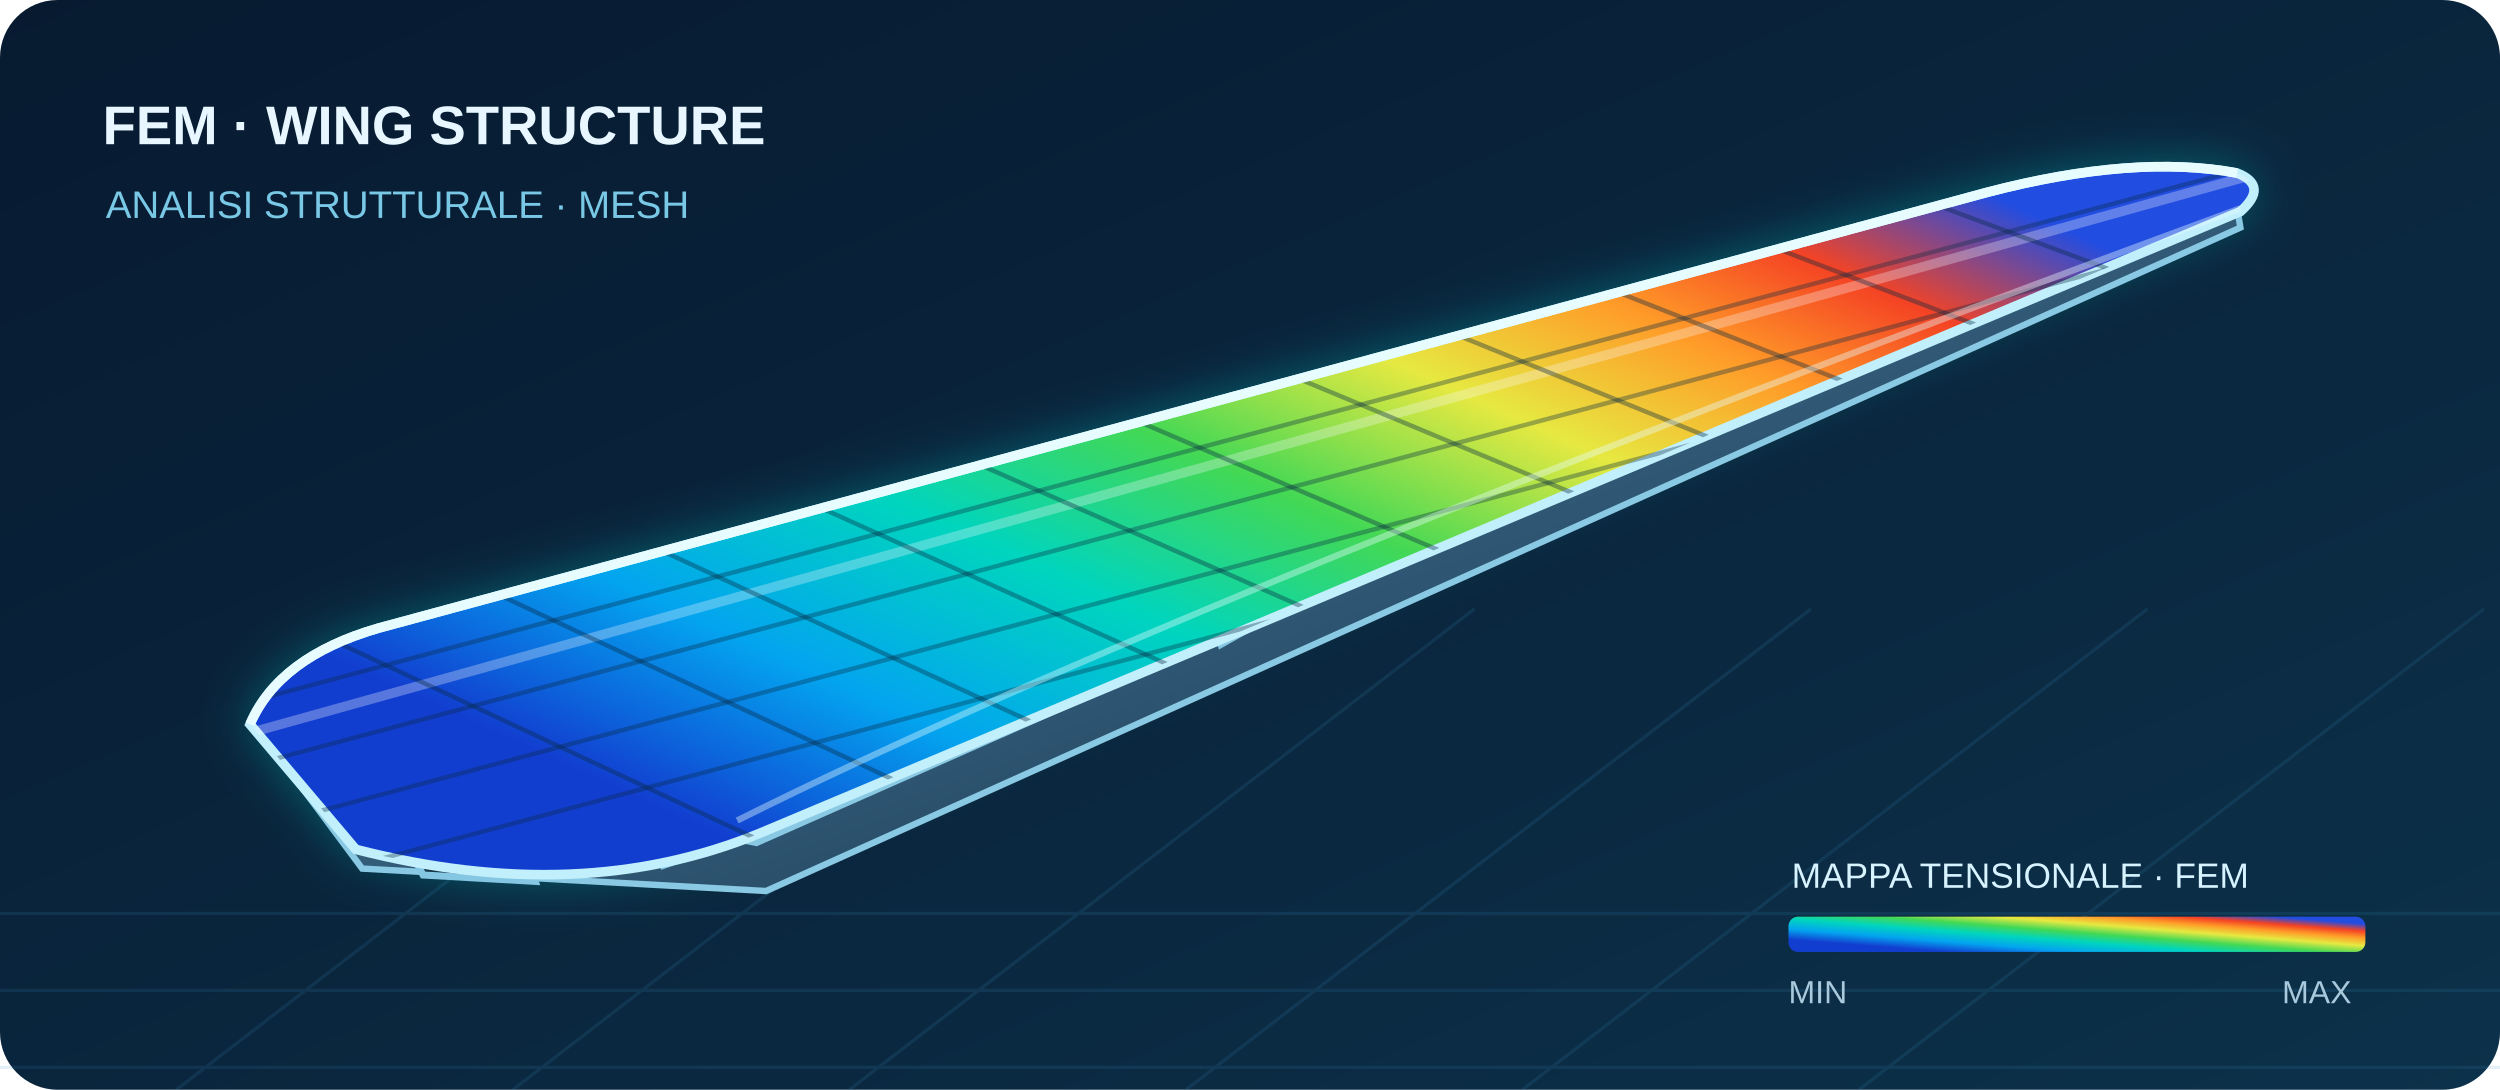
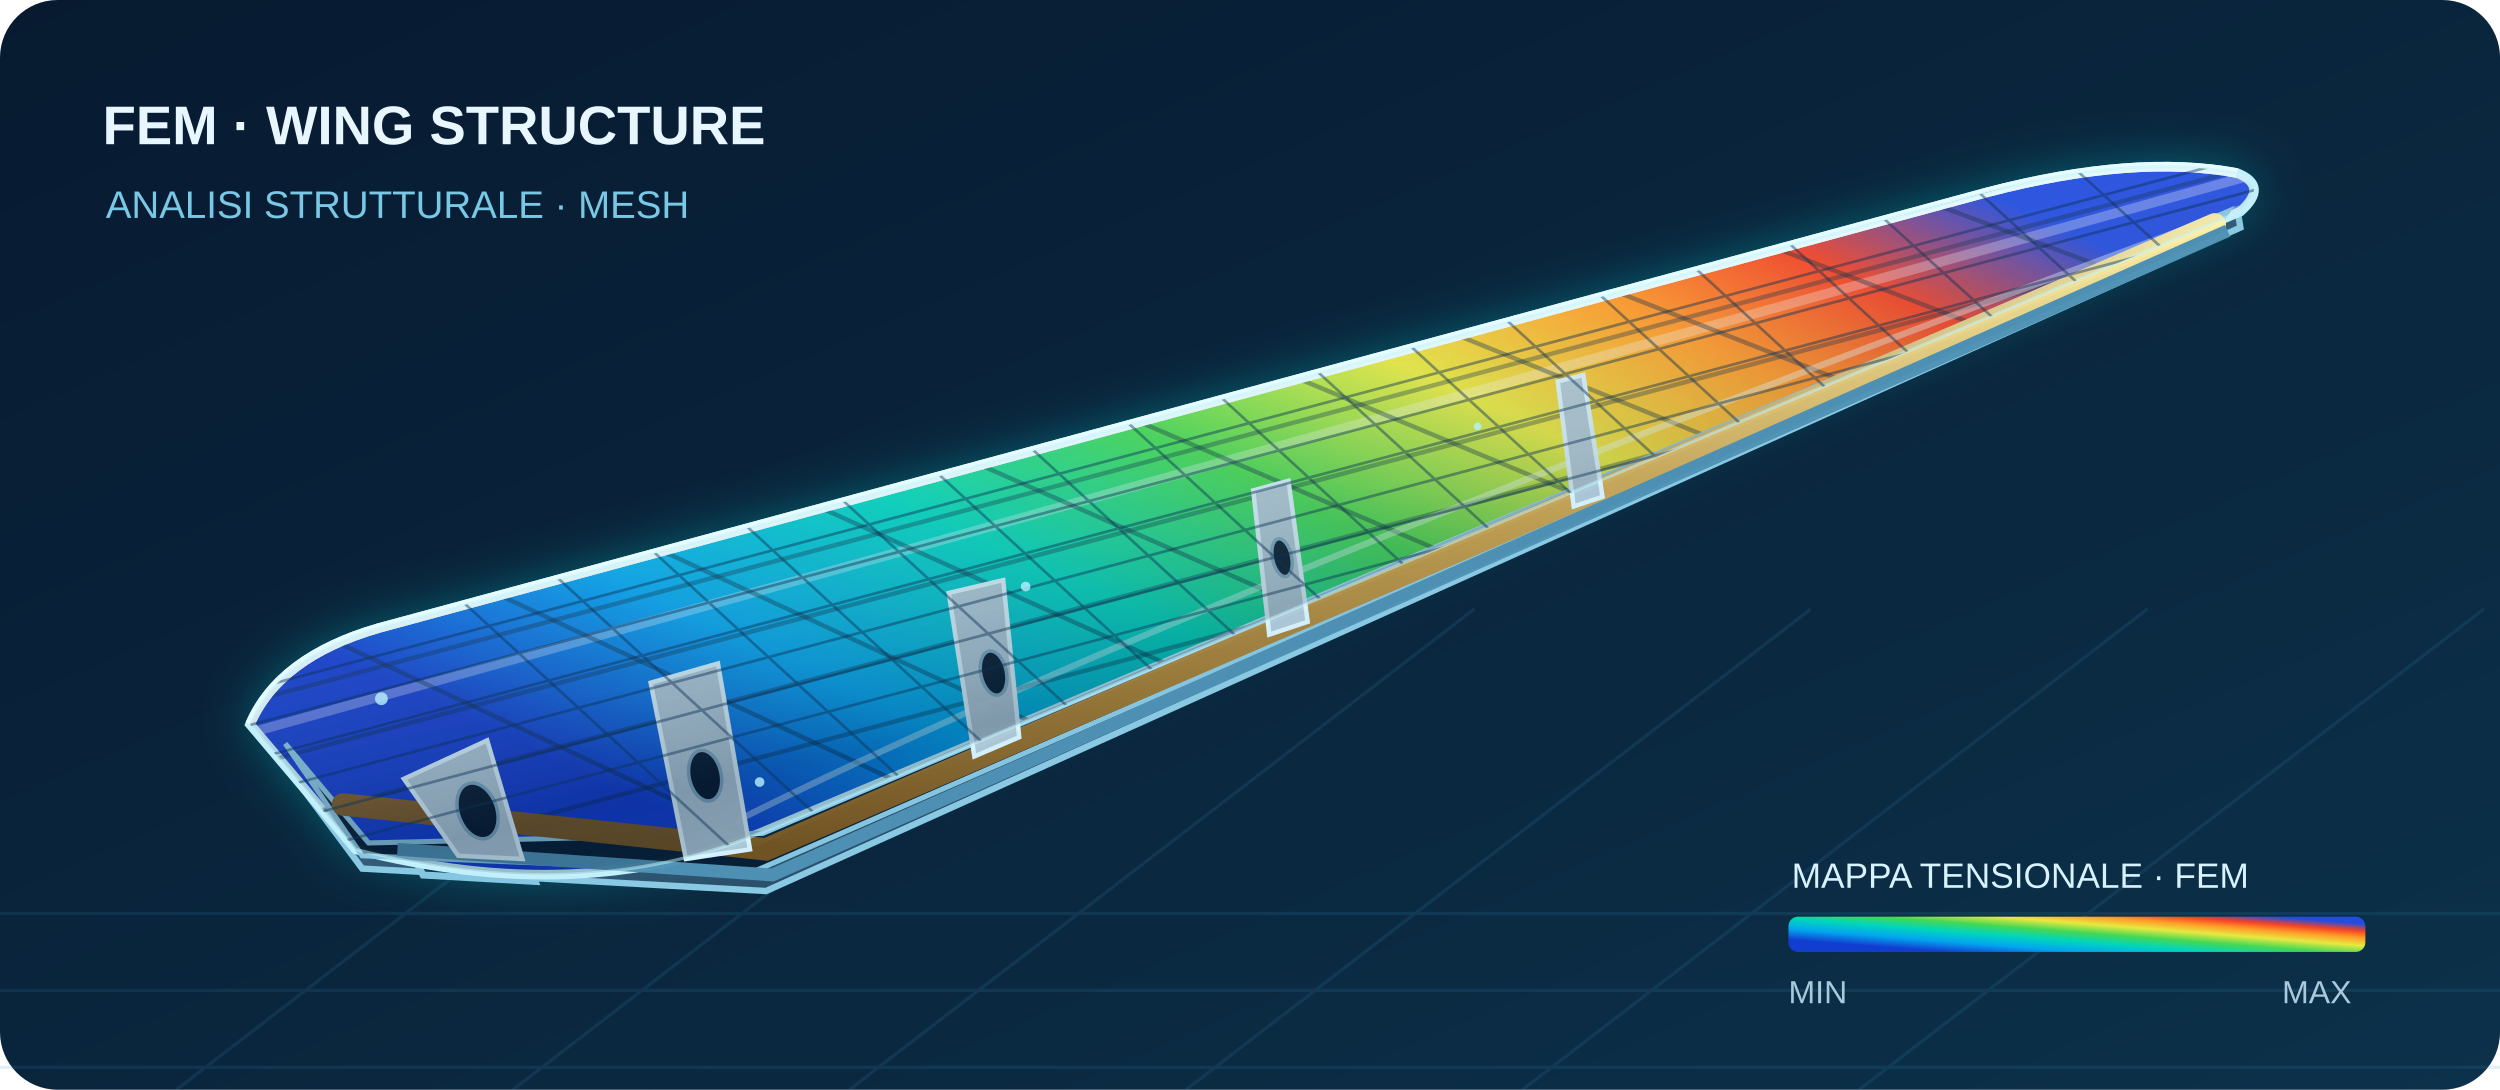
<svg xmlns="http://www.w3.org/2000/svg" viewBox="0 0 780 340" role="img" aria-labelledby="title desc">
  <defs>
    <linearGradient id="bg" x2="1" y2="1">
      <stop stop-color="#071a30" />
      <stop offset="1" stop-color="#0c314a" />
    </linearGradient>
    <linearGradient id="fem" x1=".08" y1=".75" x2=".92" y2=".1">
      <stop stop-color="#123ed0" />
      <stop offset=".17" stop-color="#03a5ef" />
      <stop offset=".34" stop-color="#00d5be" />
      <stop offset=".49" stop-color="#43d855" />
      <stop offset=".64" stop-color="#e6e941" />
      <stop offset=".77" stop-color="#ff9b28" />
      <stop offset=".88" stop-color="#f44324" />
      <stop offset="1" stop-color="#224de1" />
    </linearGradient>
    <linearGradient id="metal" x1="0" y1="0" x2="1" y2="1">
      <stop stop-color="#b2d8eb" />
      <stop offset=".5" stop-color="#345d7a" />
      <stop offset="1" stop-color="#0a263e" />
    </linearGradient>
    <clipPath id="wing">
      <path d="M78 226 Q87 205 118 196 L620 60 Q666 48 698 54 Q708 58 699 66 L237 260 Q181 283 111 265Z" />
    </clipPath>
    <pattern id="mesh" width="28" height="22" patternUnits="userSpaceOnUse" patternTransform="skewX(-31) rotate(-8)">
      <path d="M0 0H28V22" fill="none" stroke="#09263d" stroke-width="1" opacity=".42" />
    </pattern>
    <filter id="glow">
      <feGaussianBlur stdDeviation="8" />
    </filter>
  </defs>
  <rect width="780" height="340" rx="18" fill="url(#bg)" />
  <g opacity=".14" stroke="#3b91c3" stroke-width="1">
    <path d="M0 285L780 285M0 309L780 309M0 333L780 333M55 340L250 190M160 340L355 190M265 340L460 190M370 340L565 190M475 340L670 190M580 340L775 190" />
  </g>
  <path d="M78 226 Q87 205 118 196 L620 60 Q666 48 698 54 Q708 58 699 66 L237 260 Q181 283 111 265Z" fill="#0cf1e8" opacity=".35" filter="url(#glow)" />
  <path d="M84 232L113 271L239 278L699 71L697 59L236 263Z" fill="url(#metal)" stroke="#8ac9e3" stroke-width="2" />
  <g stroke="#85c6e2" stroke-width="2.2" fill="#16354a">
    <path d="M109 230L132 273L167 275L148 217Z" />
    <path d="M186 204L207 270L236 260L217 193Z" />
    <path d="M275 177L290 237L310 226L302 169Z" />
    <path d="M367 148L381 201L397 192L388 141Z" />
  </g>
  <g fill="#071c31" stroke="#78b9d4" stroke-width="2">
    <ellipse cx="140" cy="251" rx="9" ry="15" transform="rotate(-16 140 251)" />
    <ellipse cx="209" cy="239" rx="7" ry="12" transform="rotate(-15 209 239)" />
    <ellipse cx="292" cy="210" rx="6" ry="10" transform="rotate(-15 292 210)" />
  </g>
  <path d="M78 226 Q87 205 118 196 L620 60 Q666 48 698 54 Q708 58 699 66 L237 260 Q181 283 111 265Z" fill="url(#fem)" stroke="#c1effb" stroke-width="3" />
  <g clip-path="url(#wing)">
    <path d="M48 237L730 47" stroke="#f7f8ff" stroke-opacity=".3" stroke-width="3" />
    <path d="M100 198L275 280M148 182L323 264M196 167L371 248M244 153L419 232M292 139L467 216M340 125L515 200M388 111L563 184M436 97L611 168M484 83L659 152M532 69L707 136M580 55L755 120" stroke="#062843" stroke-opacity=".38" stroke-width="1.4" />
    <path d="M55 205L725 26M55 225L725 46M55 245L725 66M55 265L725 86M55 285L725 106" stroke="#062843" stroke-opacity=".35" stroke-width="1.4" />
    <path d="M230 256Q370 186 699 65" fill="none" stroke="#e7fcff" stroke-opacity=".4" stroke-width="2" />
  </g>
  <path d="M78 226Q87 205 118 196L620 60Q666 48 698 54" fill="none" stroke="#e7fcff" stroke-width="3" />
+   <defs>
+     <linearGradient id="shine" x1="0" y1="0" x2=".6" y2="1">
+       <stop stop-color="#e9ffff" stop-opacity=".45" />
+       <stop offset=".32" stop-color="#fff" stop-opacity=".02" />
+       <stop offset=".74" stop-color="#06152a" stop-opacity=".26" />
+       <stop offset="1" stop-color="#021323" stop-opacity=".12" />
+     </linearGradient>
+     <linearGradient id="sparGold" x1="0" y1="0" x2="0" y2="1">
+       <stop stop-color="#fff0a6" />
+       <stop offset=".45" stop-color="#c5a354" />
+       <stop offset="1" stop-color="#725321" />
+     </linearGradient>
+   </defs>
+   <g opacity=".97">
+     <path d="M89 232L113 267L235 272L690 73L695 66L238 260L115 263Z" fill="#071f35" stroke="#89c8e3" stroke-width="1.6" />
+     <path d="M107 251L239 265L691 70" fill="none" stroke="url(#sparGold)" stroke-width="7" stroke-linecap="round" />
+     <path d="M124 265L241 273L695 72" fill="none" stroke="#4f92b5" stroke-width="4" />
+     <g fill="#aec9d8" stroke="#d8f4ff" stroke-width="1.4">
+       <path d="M126 243L143 267L163 268L152 231Z" />
+       <path d="M203 213L214 268L234 265L224 207Z" />
+       <path d="M296 185L304 236L318 230L313 181Z" />
+       <path d="M391 153L396 198L408 194L402 150Z" />
+       <path d="M486 119L491 158L500 155L494 117Z" />
+     </g>
+     <g fill="#071c30" stroke="#7ca8c2" stroke-width="1.1">
+       <ellipse cx="149" cy="253" rx="6" ry="9" transform="rotate(-20 149 253)" />
+       <ellipse cx="220" cy="242" rx="5" ry="8" transform="rotate(-12 220 242)" />
+       <ellipse cx="310" cy="210" rx="4" ry="7" transform="rotate(-12 310 210)" />
+       <ellipse cx="400" cy="174" rx="3" ry="6" transform="rotate(-12 400 174)" />
+     </g>
+   </g>
+   <path d="M78 226 Q87 205 118 196 L620 60 Q666 48 698 54 Q708 58 699 66 L237 260 Q181 283 111 265Z" fill="url(#shine)" stroke="#c4f7ff" stroke-opacity=".5" stroke-width="1" />
+   <g clip-path="url(#wing)" stroke="#0b3155" stroke-width=".85" opacity=".45">
+     <path d="M125 170L245 280M154 162L274 272M183 153L303 263M212 145L332 255M241 136L361 246M270 127L390 237M299 119L419 229M328 110L448 220M357 102L477 212M386 93L506 203M415 85L535 195M444 76L564 186M473 68L593 178M502 59L622 169M531 51L651 161M560 43L680 152M589 34L709 144M618 26L738 135" />
+     <path d="M60 209L727 31M60 220L727 42M60 231L727 53M60 242L727 64M60 253L727 75M60 264L727 86M60 275L727 97" />
+   </g>
+   <g fill="#b6f0ff" opacity=".8">
+     <circle cx="119" cy="218" r="2" />
+     <circle cx="237" cy="244" r="1.5" />
+     <circle cx="320" cy="183" r="1.5" />
+     <circle cx="461" cy="133" r="1.2" />
+   </g>
  <g font-family="Arial,sans-serif">
    <text x="32" y="45" font-size="17" font-weight="700" fill="#e7f6ff">FEM · WING STRUCTURE</text>
    <text x="33" y="68" font-size="12" fill="#78c8e6">ANALISI STRUTTURALE · MESH</text>
    <rect x="558" y="286" width="180" height="11" rx="3" fill="url(#fem)" />
    <text x="559" y="277" font-size="11" fill="#d7f3ff">MAPPA TENSIONALE · FEM</text>
    <text x="558" y="313" font-size="10" fill="#a9c9dc">MIN</text>
    <text x="712" y="313" font-size="10" fill="#a9c9dc">MAX</text>
  </g>
</svg>
